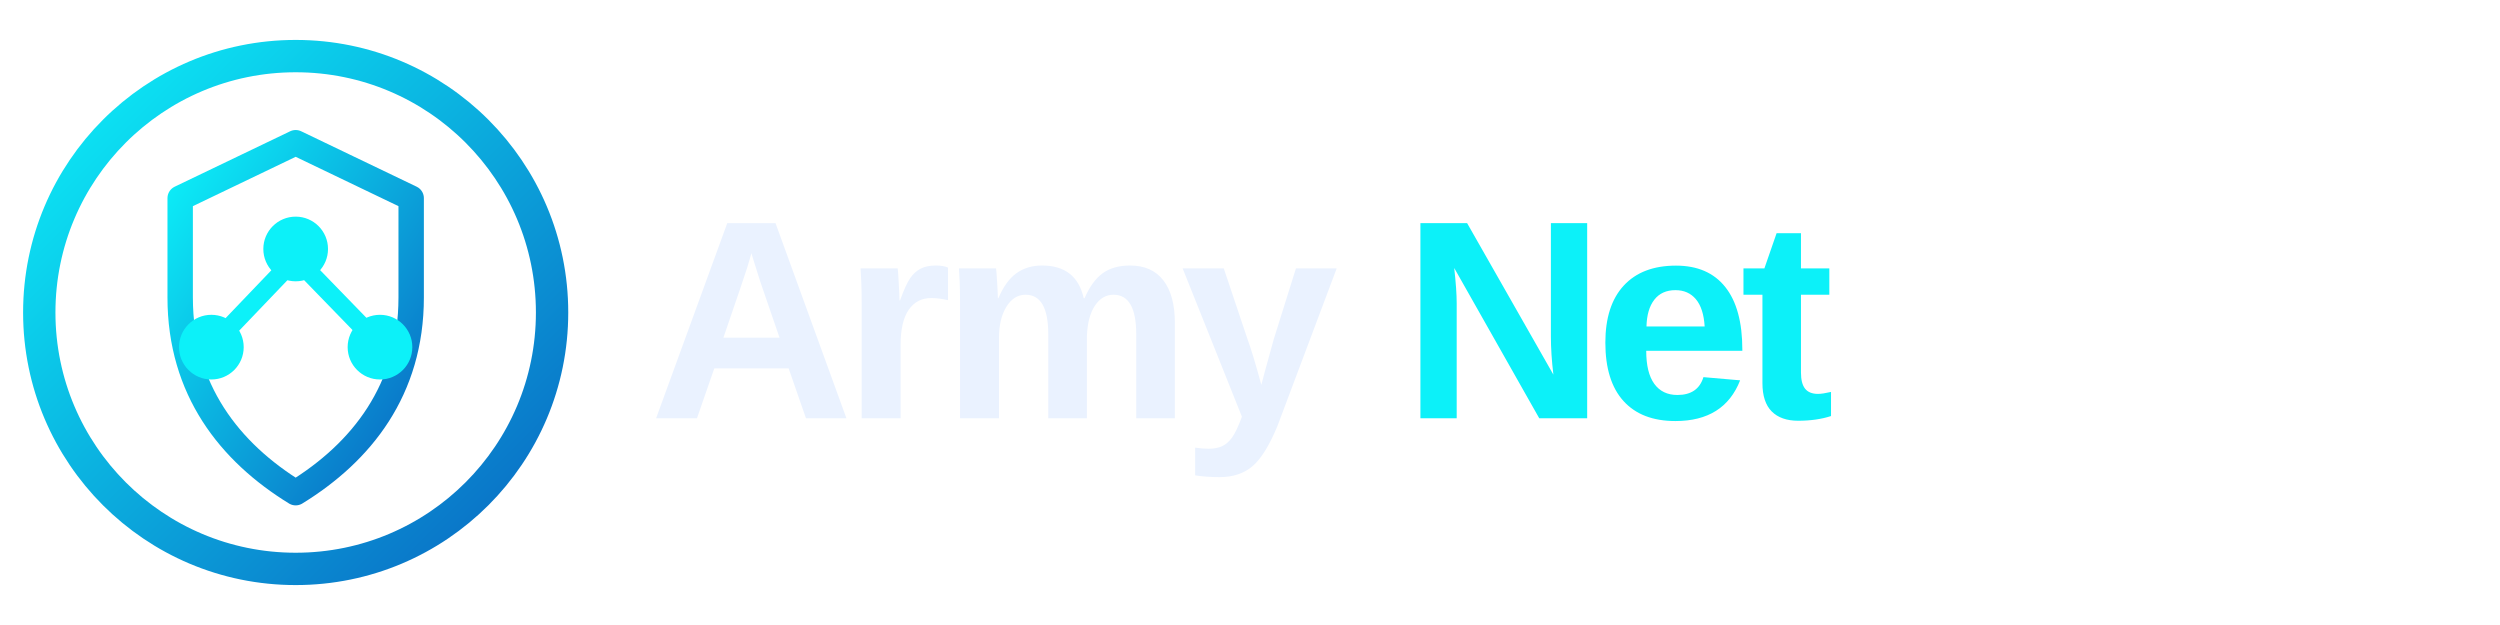
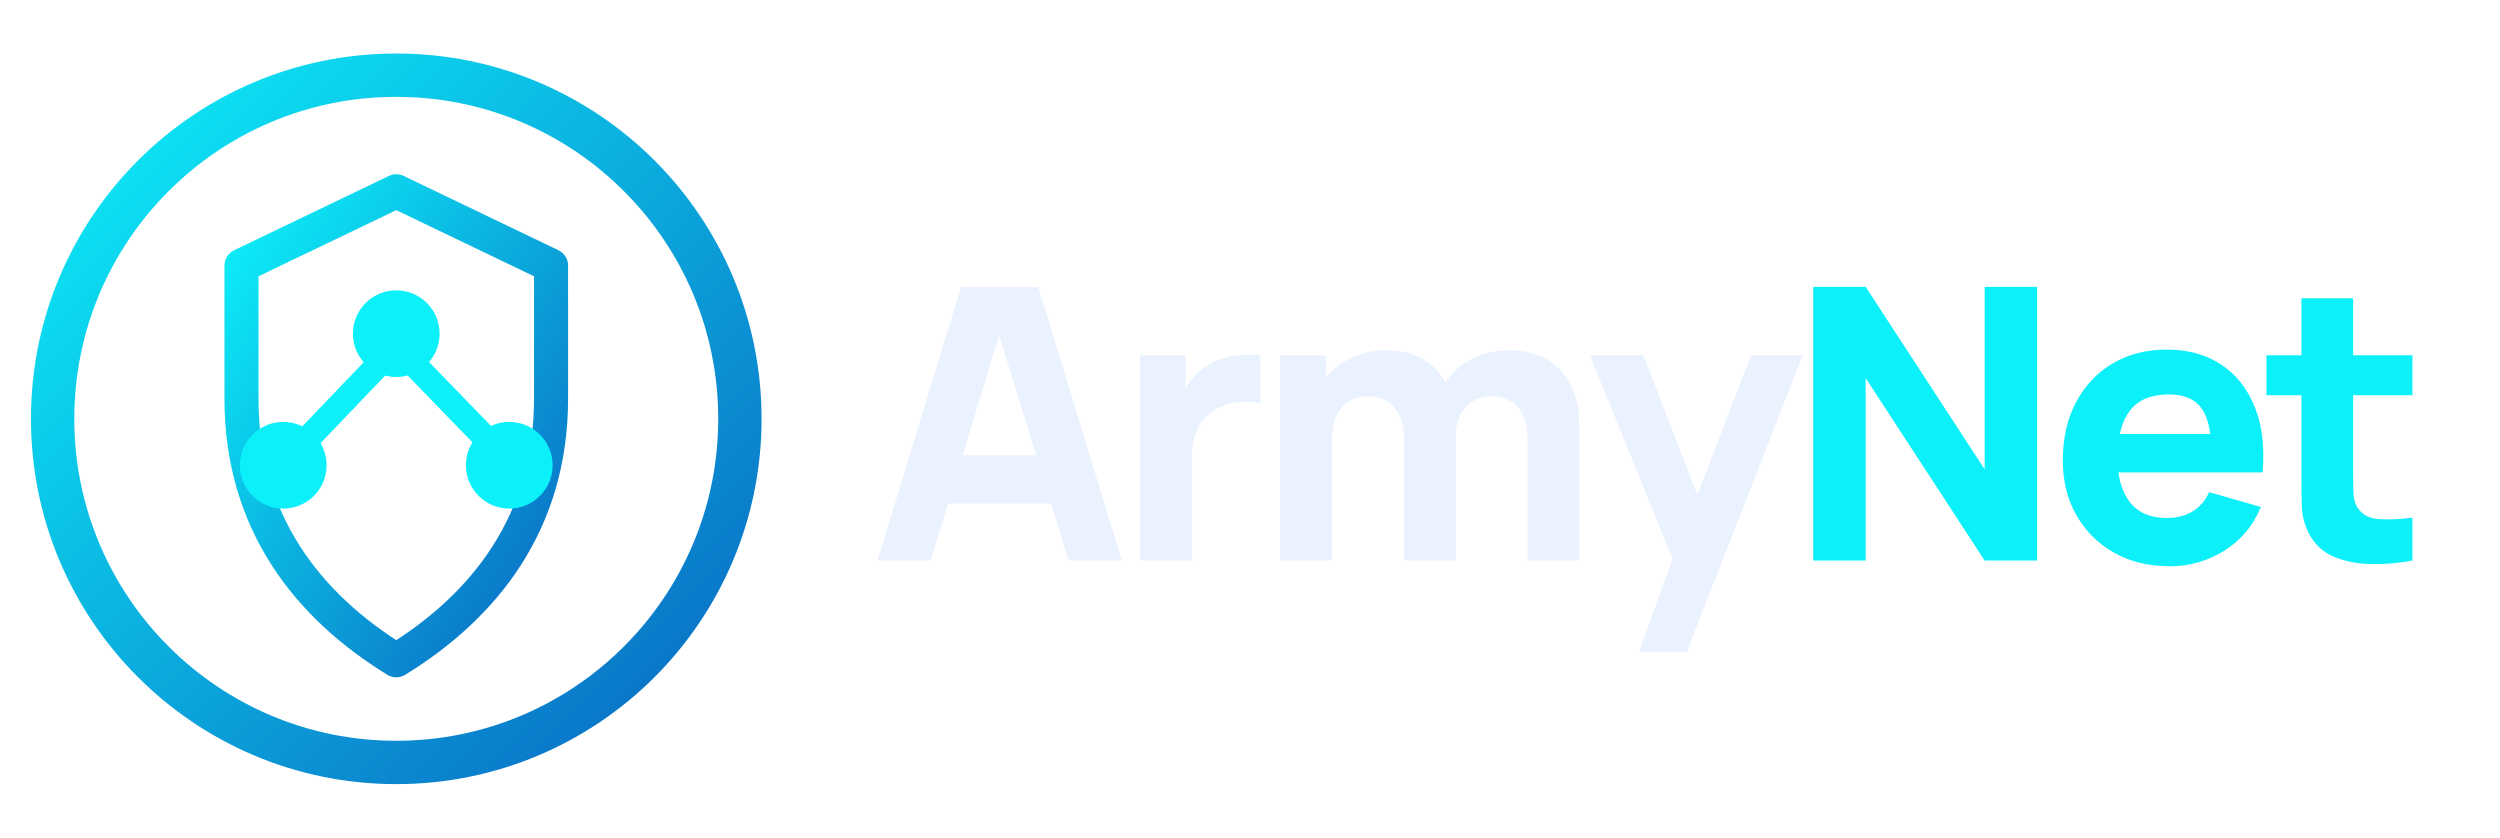
- <svg xmlns="http://www.w3.org/2000/svg" viewBox="0 0 1040 260" role="img" aria-labelledby="title desc">
+ <svg xmlns="http://www.w3.org/2000/svg" viewBox="0 0 776 260" role="img" aria-labelledby="title desc">
  <defs>
    <linearGradient id="g" x1="0" y1="0" x2="1" y2="1">
      <stop stop-color="#0CF1F9" />
      <stop offset="1" stop-color="#0A66C2" />
    </linearGradient>
  </defs>
  <svg x="0" y="7" width="246" height="246" viewBox="0 0 512 512">
    <circle cx="256" cy="256" r="222" fill="none" stroke="url(#g)" stroke-width="28" />
    <path d="M256 109 356 157v86c0 80-43 134-100 169-57-35-100-89-100-169v-86z" fill="none" stroke="url(#g)" stroke-width="22" stroke-linejoin="round" />
    <g fill="none" stroke="#0CF1F9" stroke-width="16" stroke-linecap="round">
      <path d="M256 209 190 278M256 209l67 69" />
    </g>
    <g fill="#0CF1F9">
      <circle cx="256" cy="201" r="28" />
      <circle cx="183" cy="286" r="28" />
      <circle cx="329" cy="286" r="28" />
    </g>
  </svg>
-   <text x="270" y="174" font-family="Manrope,Arial,sans-serif" font-size="118" font-weight="800" letter-spacing="-5" fill="#EAF2FF">Army</text>
-   <text x="583" y="174" font-family="Manrope,Arial,sans-serif" font-size="118" font-weight="800" letter-spacing="-5" fill="#0CF1F9">Net</text>
+   <path fill="#EAF2FF" d="M272.36 174.0 298.32 89.04H322.274L348.234 174.0H331.714L308.586 99.07H311.654L288.88 174.0ZM287.936 156.3V141.314H332.776V156.3ZM353.854 174.0V110.28H368.014V125.856L366.48 123.85Q367.719 120.546 369.784 117.832Q371.849 115.118 374.858 113.348Q377.159 111.932 379.873 111.136Q382.587 110.339 385.478 110.132Q388.369 109.926 391.26 110.28V125.266Q388.605 124.44 385.095 124.706Q381.584 124.971 378.752 126.328Q375.92 127.626 373.973 129.779Q372.026 131.933 371.023 134.853Q370.02 137.774 370.02 141.432V174.0ZM474.17 174.0V136.358Q474.17 130.045 471.19 126.535Q468.211 123.024 462.96 123.024Q459.597 123.024 457.119 124.588Q454.641 126.151 453.255 128.954Q451.868 131.756 451.868 135.414L445.142 130.93Q445.142 124.381 448.24 119.366Q451.337 114.351 456.558 111.549Q461.78 108.746 468.152 108.746Q479.067 108.746 484.642 115.207Q490.218 121.667 490.218 132.11V174.0ZM397.352 174.0V110.28H411.512V131.402H413.518V174.0ZM435.82 174.0V136.358Q435.82 130.045 432.841 126.535Q429.861 123.024 424.61 123.024Q419.595 123.024 416.556 126.475Q413.518 129.927 413.518 135.414L406.792 130.694Q406.792 124.44 409.919 119.484Q413.046 114.528 418.327 111.637Q423.607 108.746 430.156 108.746Q437.649 108.746 442.457 111.932Q447.266 115.118 449.567 120.428Q451.868 125.738 451.868 132.11V174.0ZM508.7 202.32 520.972 168.572 521.208 178.484 493.478 110.28H510.116L528.76 158.542H524.984L543.51 110.28H559.558L523.568 202.32Z" />
+   <path fill="#0CF1F9" d="M562.818 174.0V89.04H579.102L616.036 145.68V89.04H632.32V174.0H616.036L579.102 117.36V174.0ZM673.458 175.77Q663.664 175.77 656.2 171.552Q648.737 167.333 644.518 159.928Q640.3 152.524 640.3 142.966Q640.3 132.523 644.43 124.794Q648.56 117.065 655.817 112.787Q663.074 108.51 672.514 108.51Q682.544 108.51 689.565 113.23Q696.586 117.95 699.949 126.505Q703.312 135.06 702.309 146.624H686.438V140.724Q686.438 130.989 683.34 126.712Q680.243 122.434 673.222 122.434Q665.021 122.434 661.156 127.419Q657.292 132.405 657.292 142.14Q657.292 151.049 661.156 155.916Q665.021 160.784 672.514 160.784Q677.234 160.784 680.597 158.719Q683.96 156.654 685.73 152.76L701.778 157.362Q698.179 166.094 690.42 170.932Q682.662 175.77 673.458 175.77ZM652.336 146.624V134.706H694.58V146.624ZM748.816 174.0Q742.208 175.239 735.865 175.091Q729.523 174.944 724.537 172.849Q719.552 170.755 716.956 166.094Q714.596 161.728 714.478 157.214Q714.36 152.701 714.36 146.978V92.58H730.408V146.034Q730.408 149.751 730.496 152.731Q730.585 155.71 731.706 157.48Q733.83 160.843 738.491 161.138Q743.152 161.433 748.816 160.666ZM703.504 122.67V110.28H748.816V122.67Z" />
</svg>
